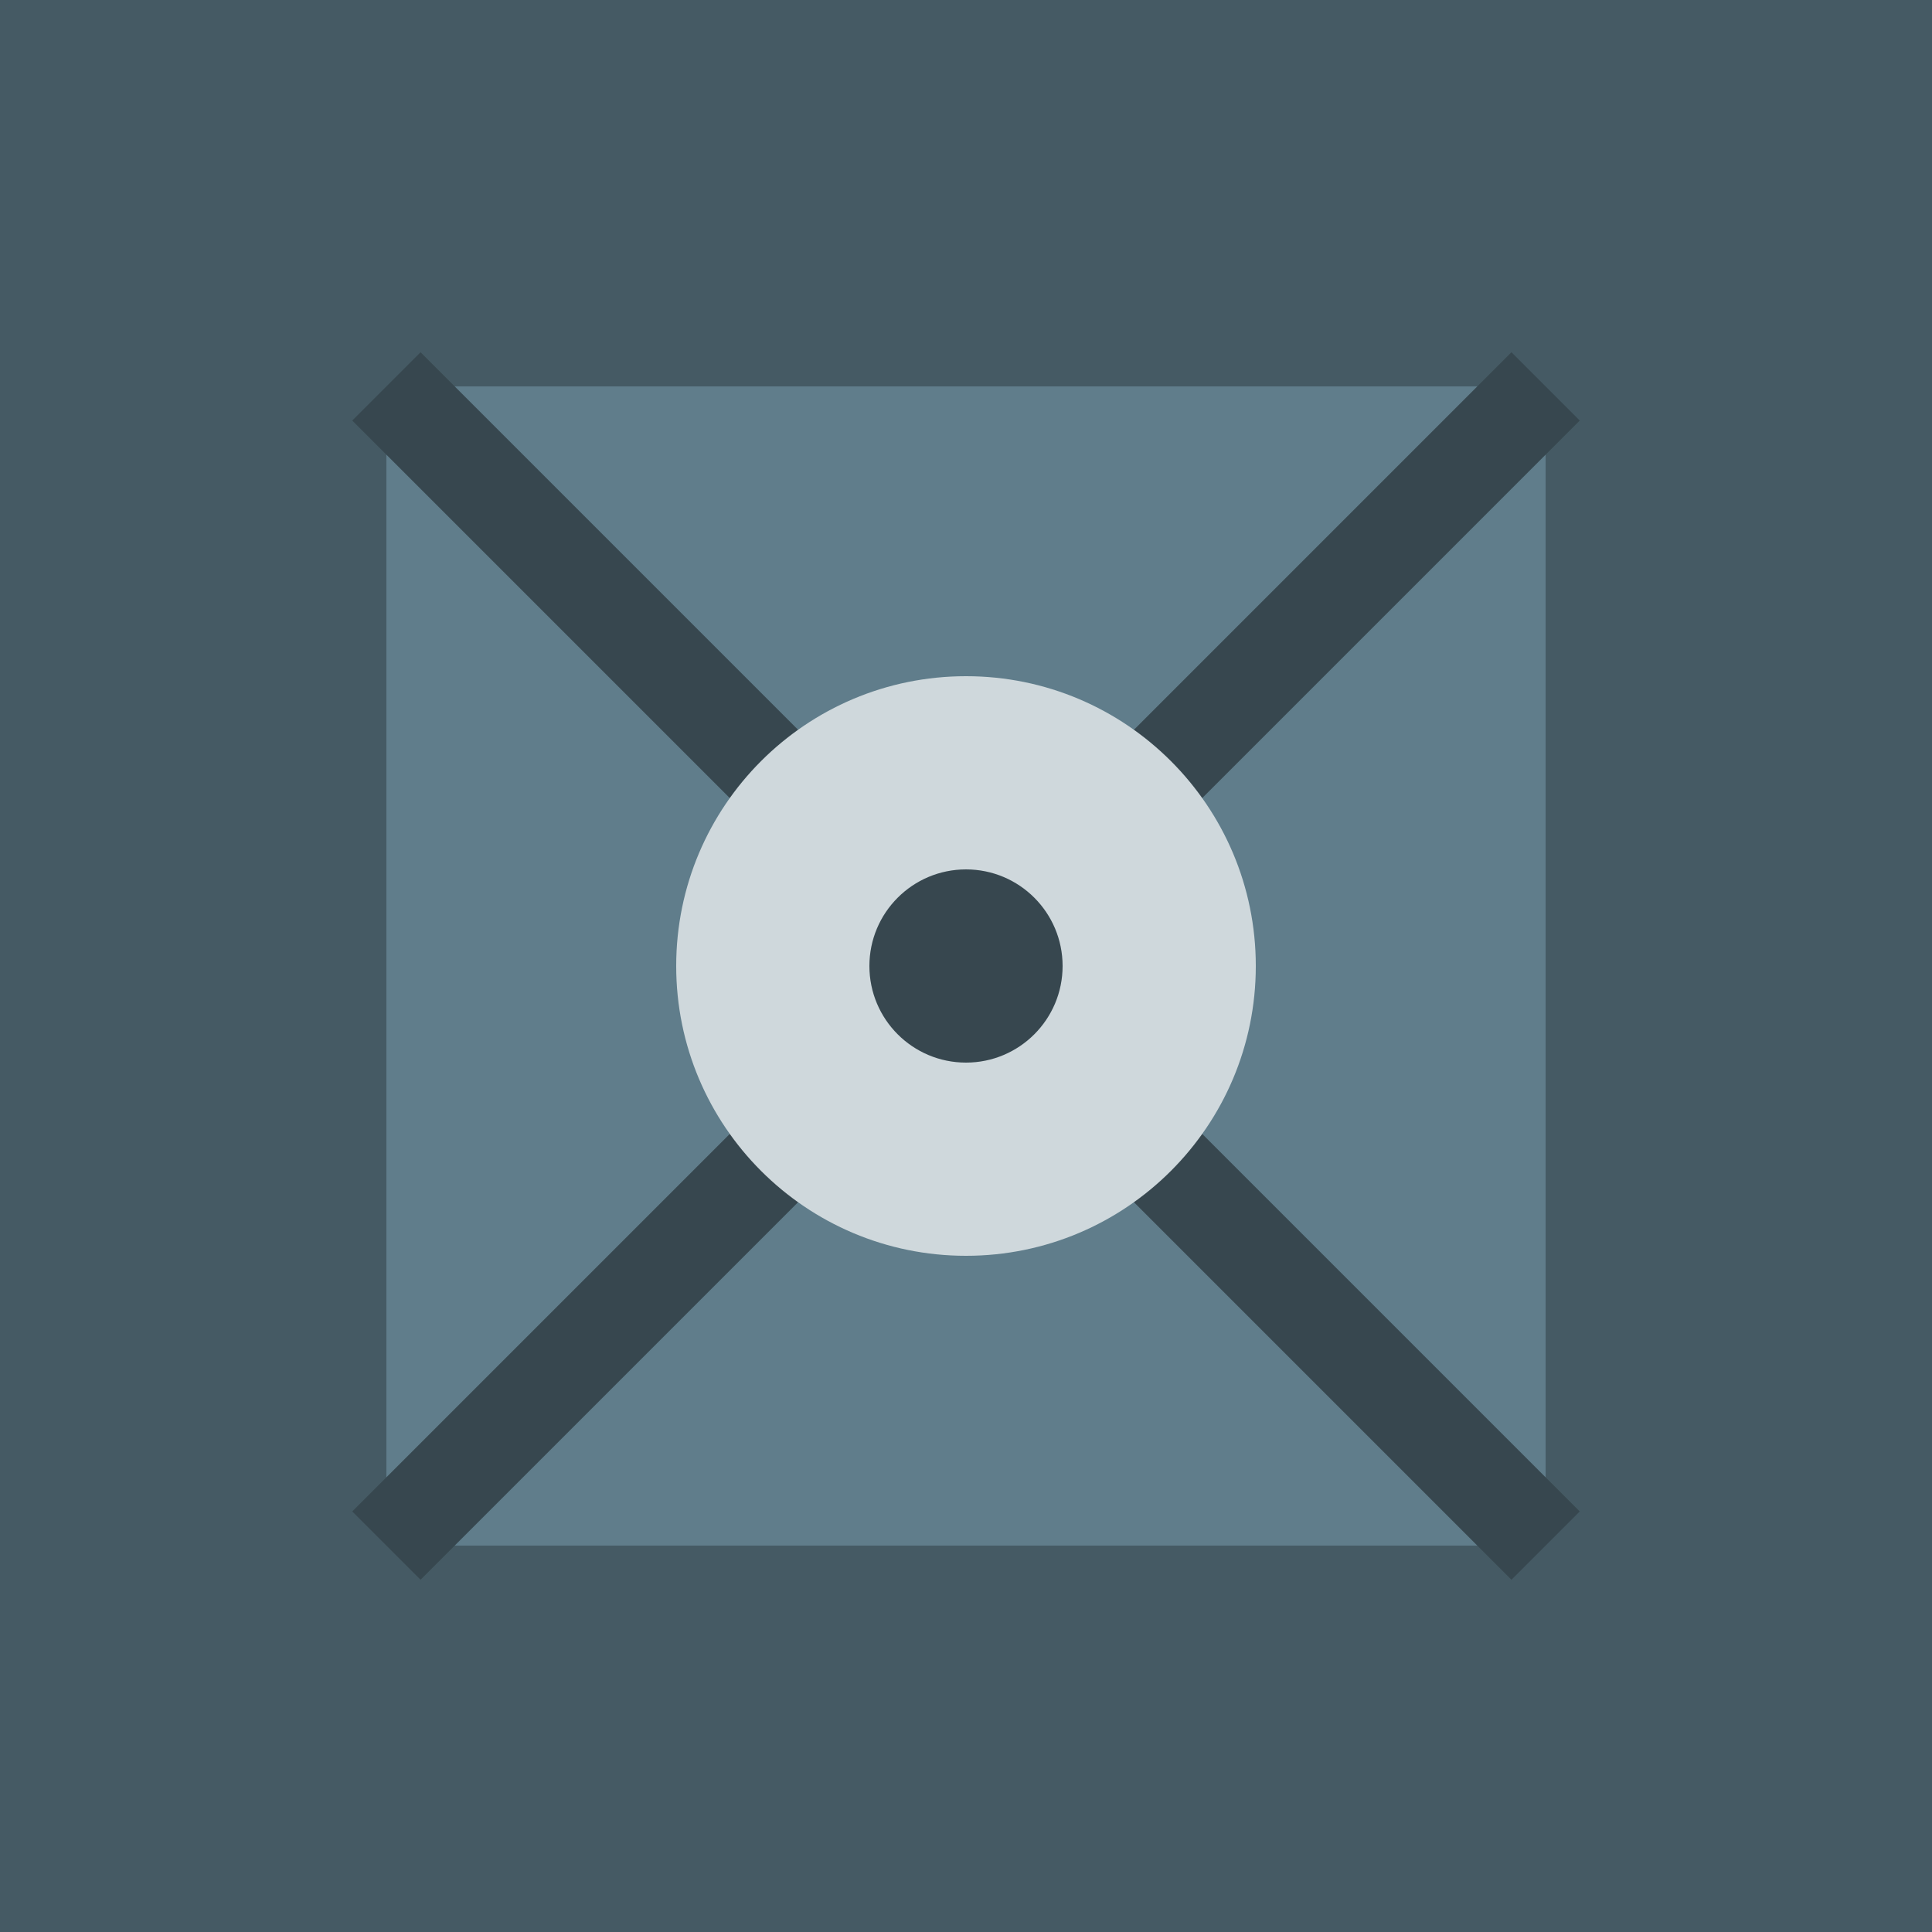
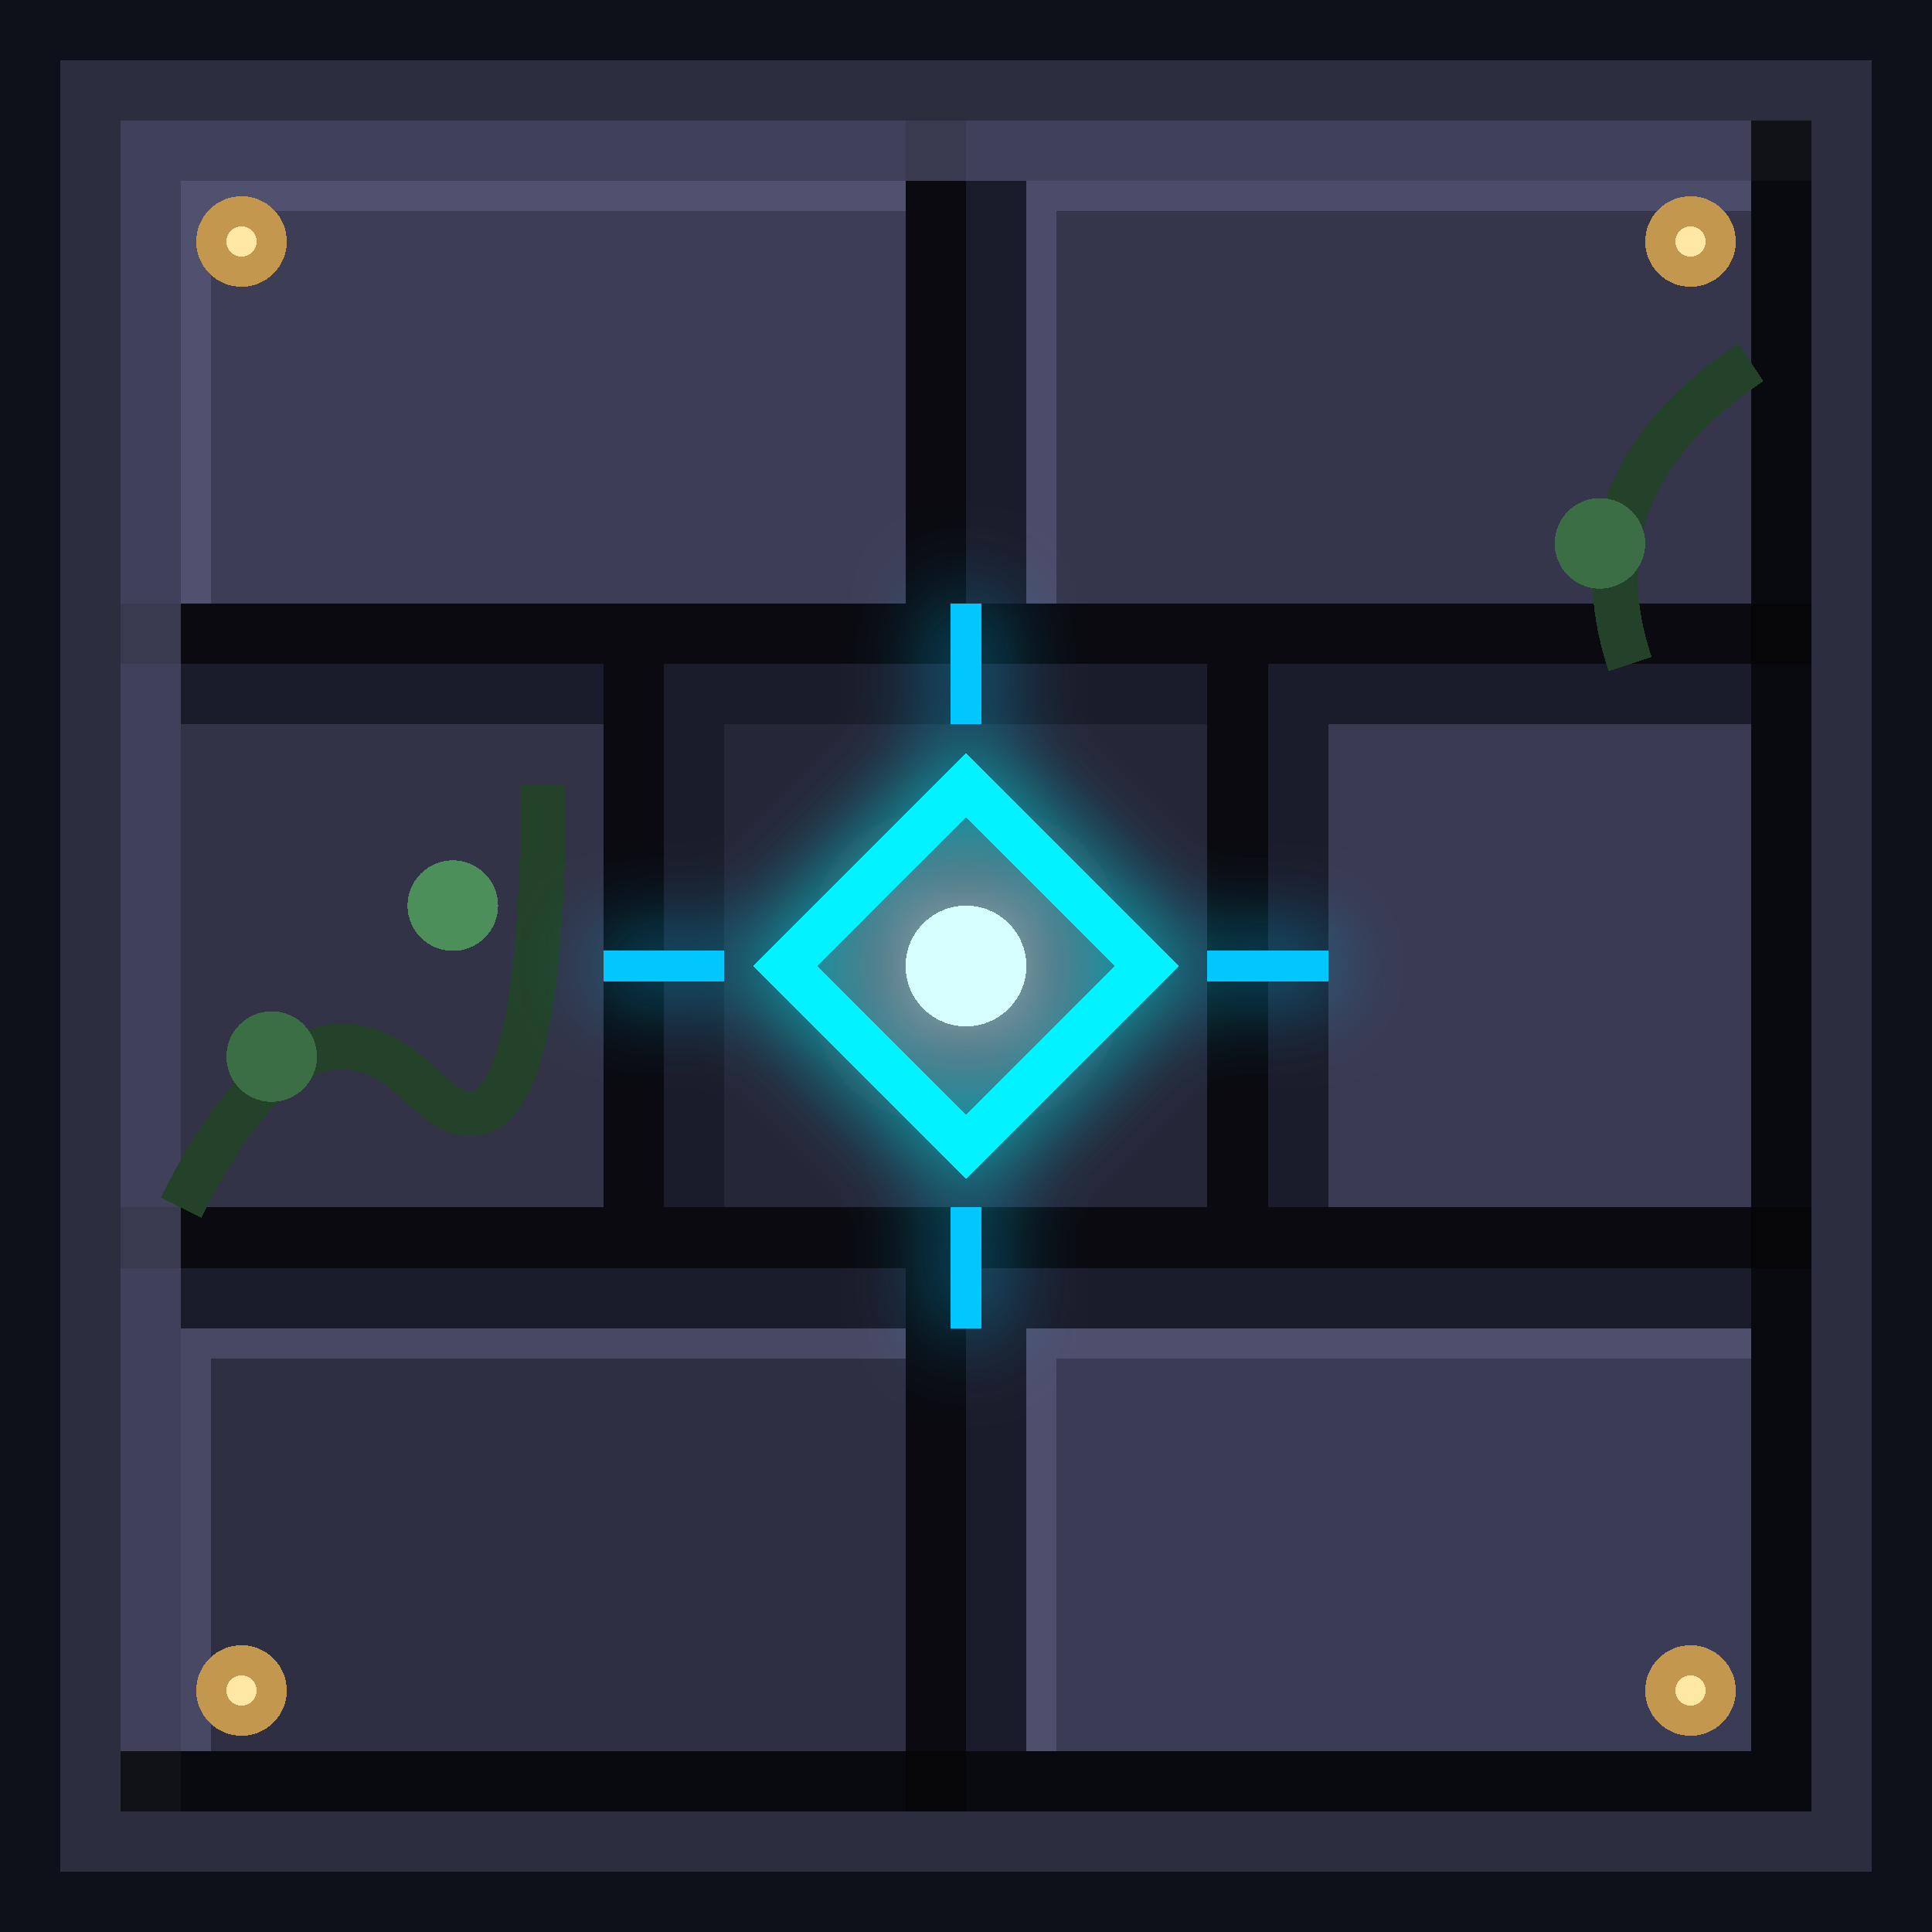
- <svg xmlns="http://www.w3.org/2000/svg" viewBox="0 0 10 10" width="10" height="10">
-   <rect width="10" height="10" fill="#455A64" />
-   <rect x="2" y="2" width="6" height="6" fill="#607D8B" />
-   <line x1="2" y1="2" x2="8" y2="8" stroke="#37474F" stroke-width="0.5" />
-   <line x1="8" y1="2" x2="2" y2="8" stroke="#37474F" stroke-width="0.5" />
-   <circle cx="5" cy="5" r="1.5" fill="#CFD8DC" />
-   <circle cx="5" cy="5" r="0.5" fill="#37474F" />
+ <svg xmlns="http://www.w3.org/2000/svg" viewBox="0 0 64 64" width="64" height="64" shape-rendering="crispEdges">
+   <defs>
+     <filter id="glow1" x="-20%" y="-20%" width="140%" height="140%">
+       <feGaussianBlur stdDeviation="1.5" result="blur" />
+       <feComposite in="SourceGraphic" in2="blur" operator="over" />
+     </filter>
+   </defs>
+   <rect width="64" height="64" fill="#0f111a" />
+   <rect x="2" y="2" width="60" height="60" fill="#2c2d3f" />
+   <rect x="4" y="4" width="56" height="56" fill="#1b1c2b" />
+   <rect x="6" y="6" width="24" height="14" fill="#3d3e56" />
+   <rect x="34" y="6" width="24" height="14" fill="#35364c" />
+   <rect x="6" y="24" width="14" height="16" fill="#323347" />
+   <rect x="24" y="24" width="16" height="16" fill="#252638" />
+   <rect x="44" y="24" width="14" height="16" fill="#393a52" />
+   <rect x="6" y="44" width="24" height="14" fill="#2e2f42" />
+   <rect x="34" y="44" width="24" height="14" fill="#3a3b54" />
+   <path d="M 4 21 H 60 M 4 41 H 60 M 31 4 V 21 M 21 21 V 41 M 41 21 V 41 M 31 41 V 60" stroke="#0a0a10" stroke-width="2" />
+   <path d="M 4 4 H 60 V 6 H 6 V 60 H 4 Z" fill="#58597a" opacity="0.6" />
+   <path d="M 60 4 V 60 H 4 V 58 H 58 V 4 Z" fill="#050508" opacity="0.8" />
+   <path d="M 6 6 H 30 V 7 H 7 V 20 H 6 Z M 34 6 H 58 V 7 H 35 V 20 H 34 Z" fill="#6c6e94" opacity="0.4" />
+   <path d="M 6 44 H 30 V 45 H 7 V 58 H 6 Z M 34 44 H 58 V 45 H 35 V 58 H 34 Z" fill="#6c6e94" opacity="0.4" />
+   <path d="M 6 40 Q 10 32 14 36 T 18 26" fill="none" stroke="#234229" stroke-width="1.5" />
+   <circle cx="9" cy="35" r="1.5" fill="#3b6e45" />
+   <circle cx="15" cy="30" r="1.5" fill="#4d8f5a" />
+   <path d="M 58 12 Q 52 16 54 22" fill="none" stroke="#234229" stroke-width="1.5" />
+   <circle cx="53" cy="18" r="1.5" fill="#3b6e45" />
+   <g filter="url(#glow1)">
+     <path d="M 32 26 L 38 32 L 32 38 L 26 32 Z" fill="none" stroke="#00f3ff" stroke-width="1.5" />
+     <circle cx="32" cy="32" r="2" fill="#d7ffff" />
+     <path d="M 32 24 V 20 M 32 40 V 44 M 24 32 H 20 M 40 32 H 44" stroke="#00c8ff" stroke-width="1" />
+   </g>
+   <circle cx="8" cy="8" r="1.5" fill="#c4974f" />
+   <circle cx="56" cy="8" r="1.5" fill="#c4974f" />
+   <circle cx="8" cy="56" r="1.5" fill="#c4974f" />
+   <circle cx="56" cy="56" r="1.5" fill="#c4974f" />
+   <circle cx="8" cy="8" r="0.5" fill="#ffe8a3" />
+   <circle cx="56" cy="8" r="0.5" fill="#ffe8a3" />
+   <circle cx="8" cy="56" r="0.5" fill="#ffe8a3" />
+   <circle cx="56" cy="56" r="0.5" fill="#ffe8a3" />
</svg>
